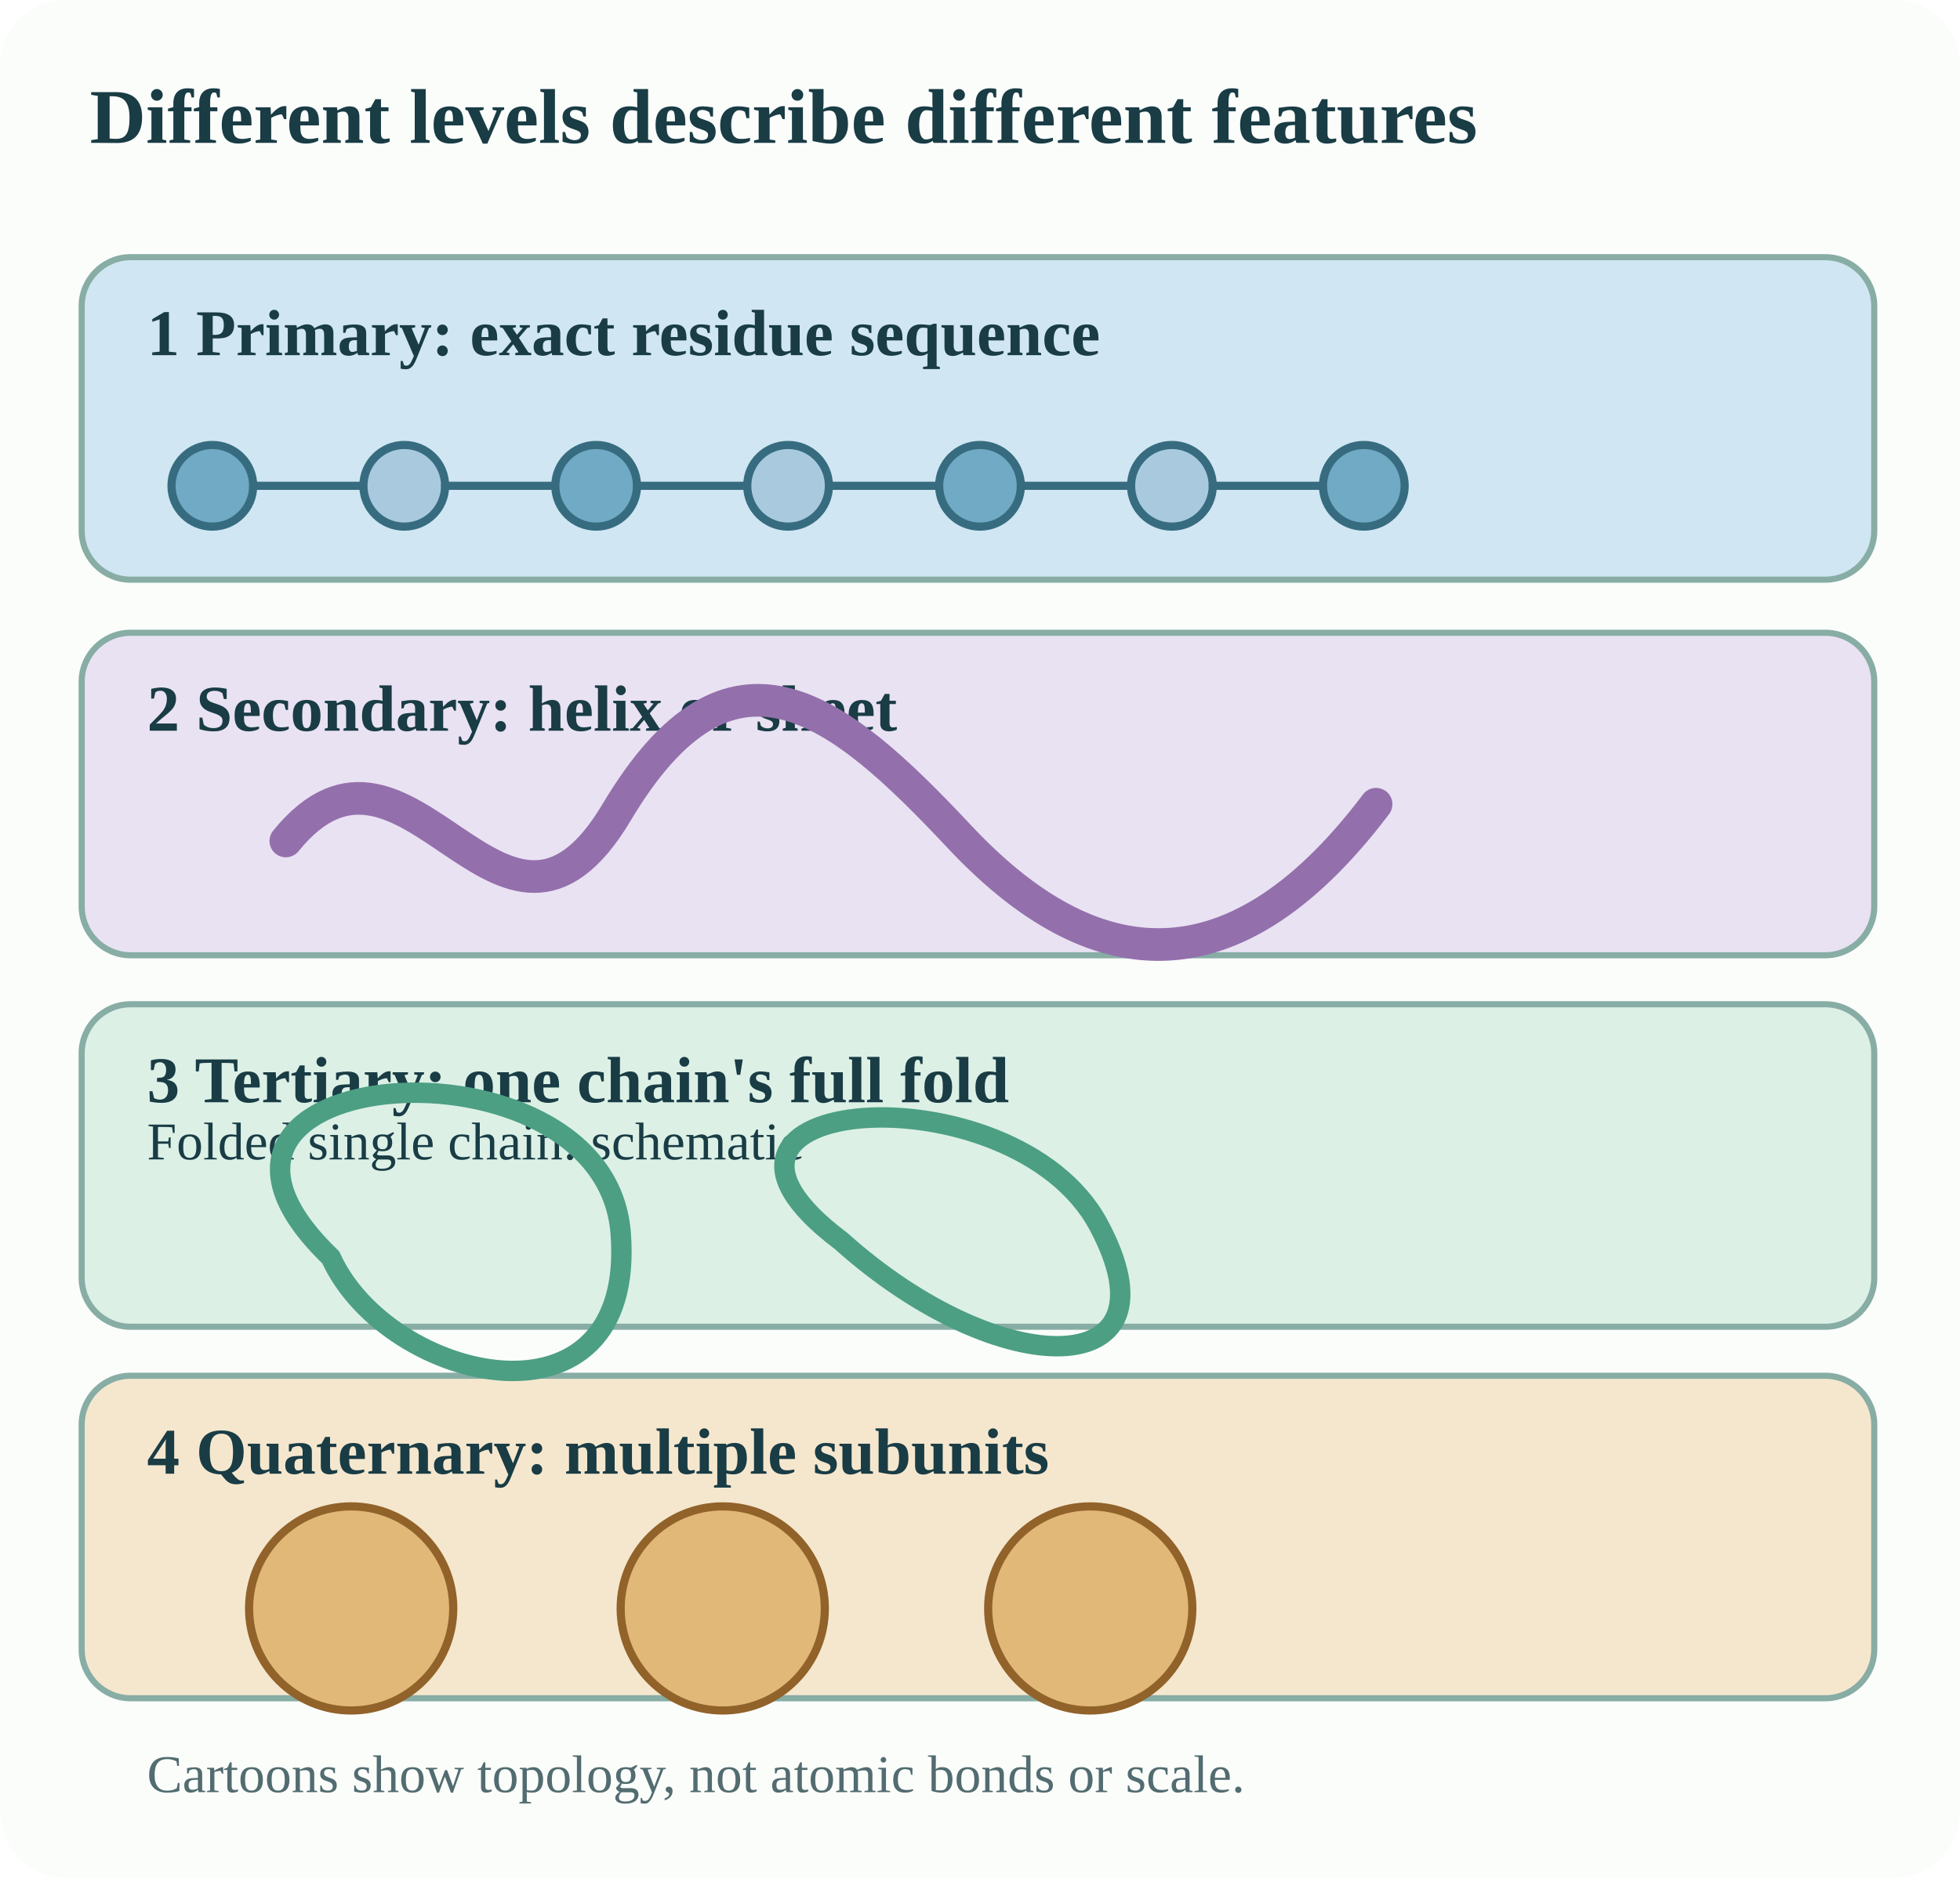
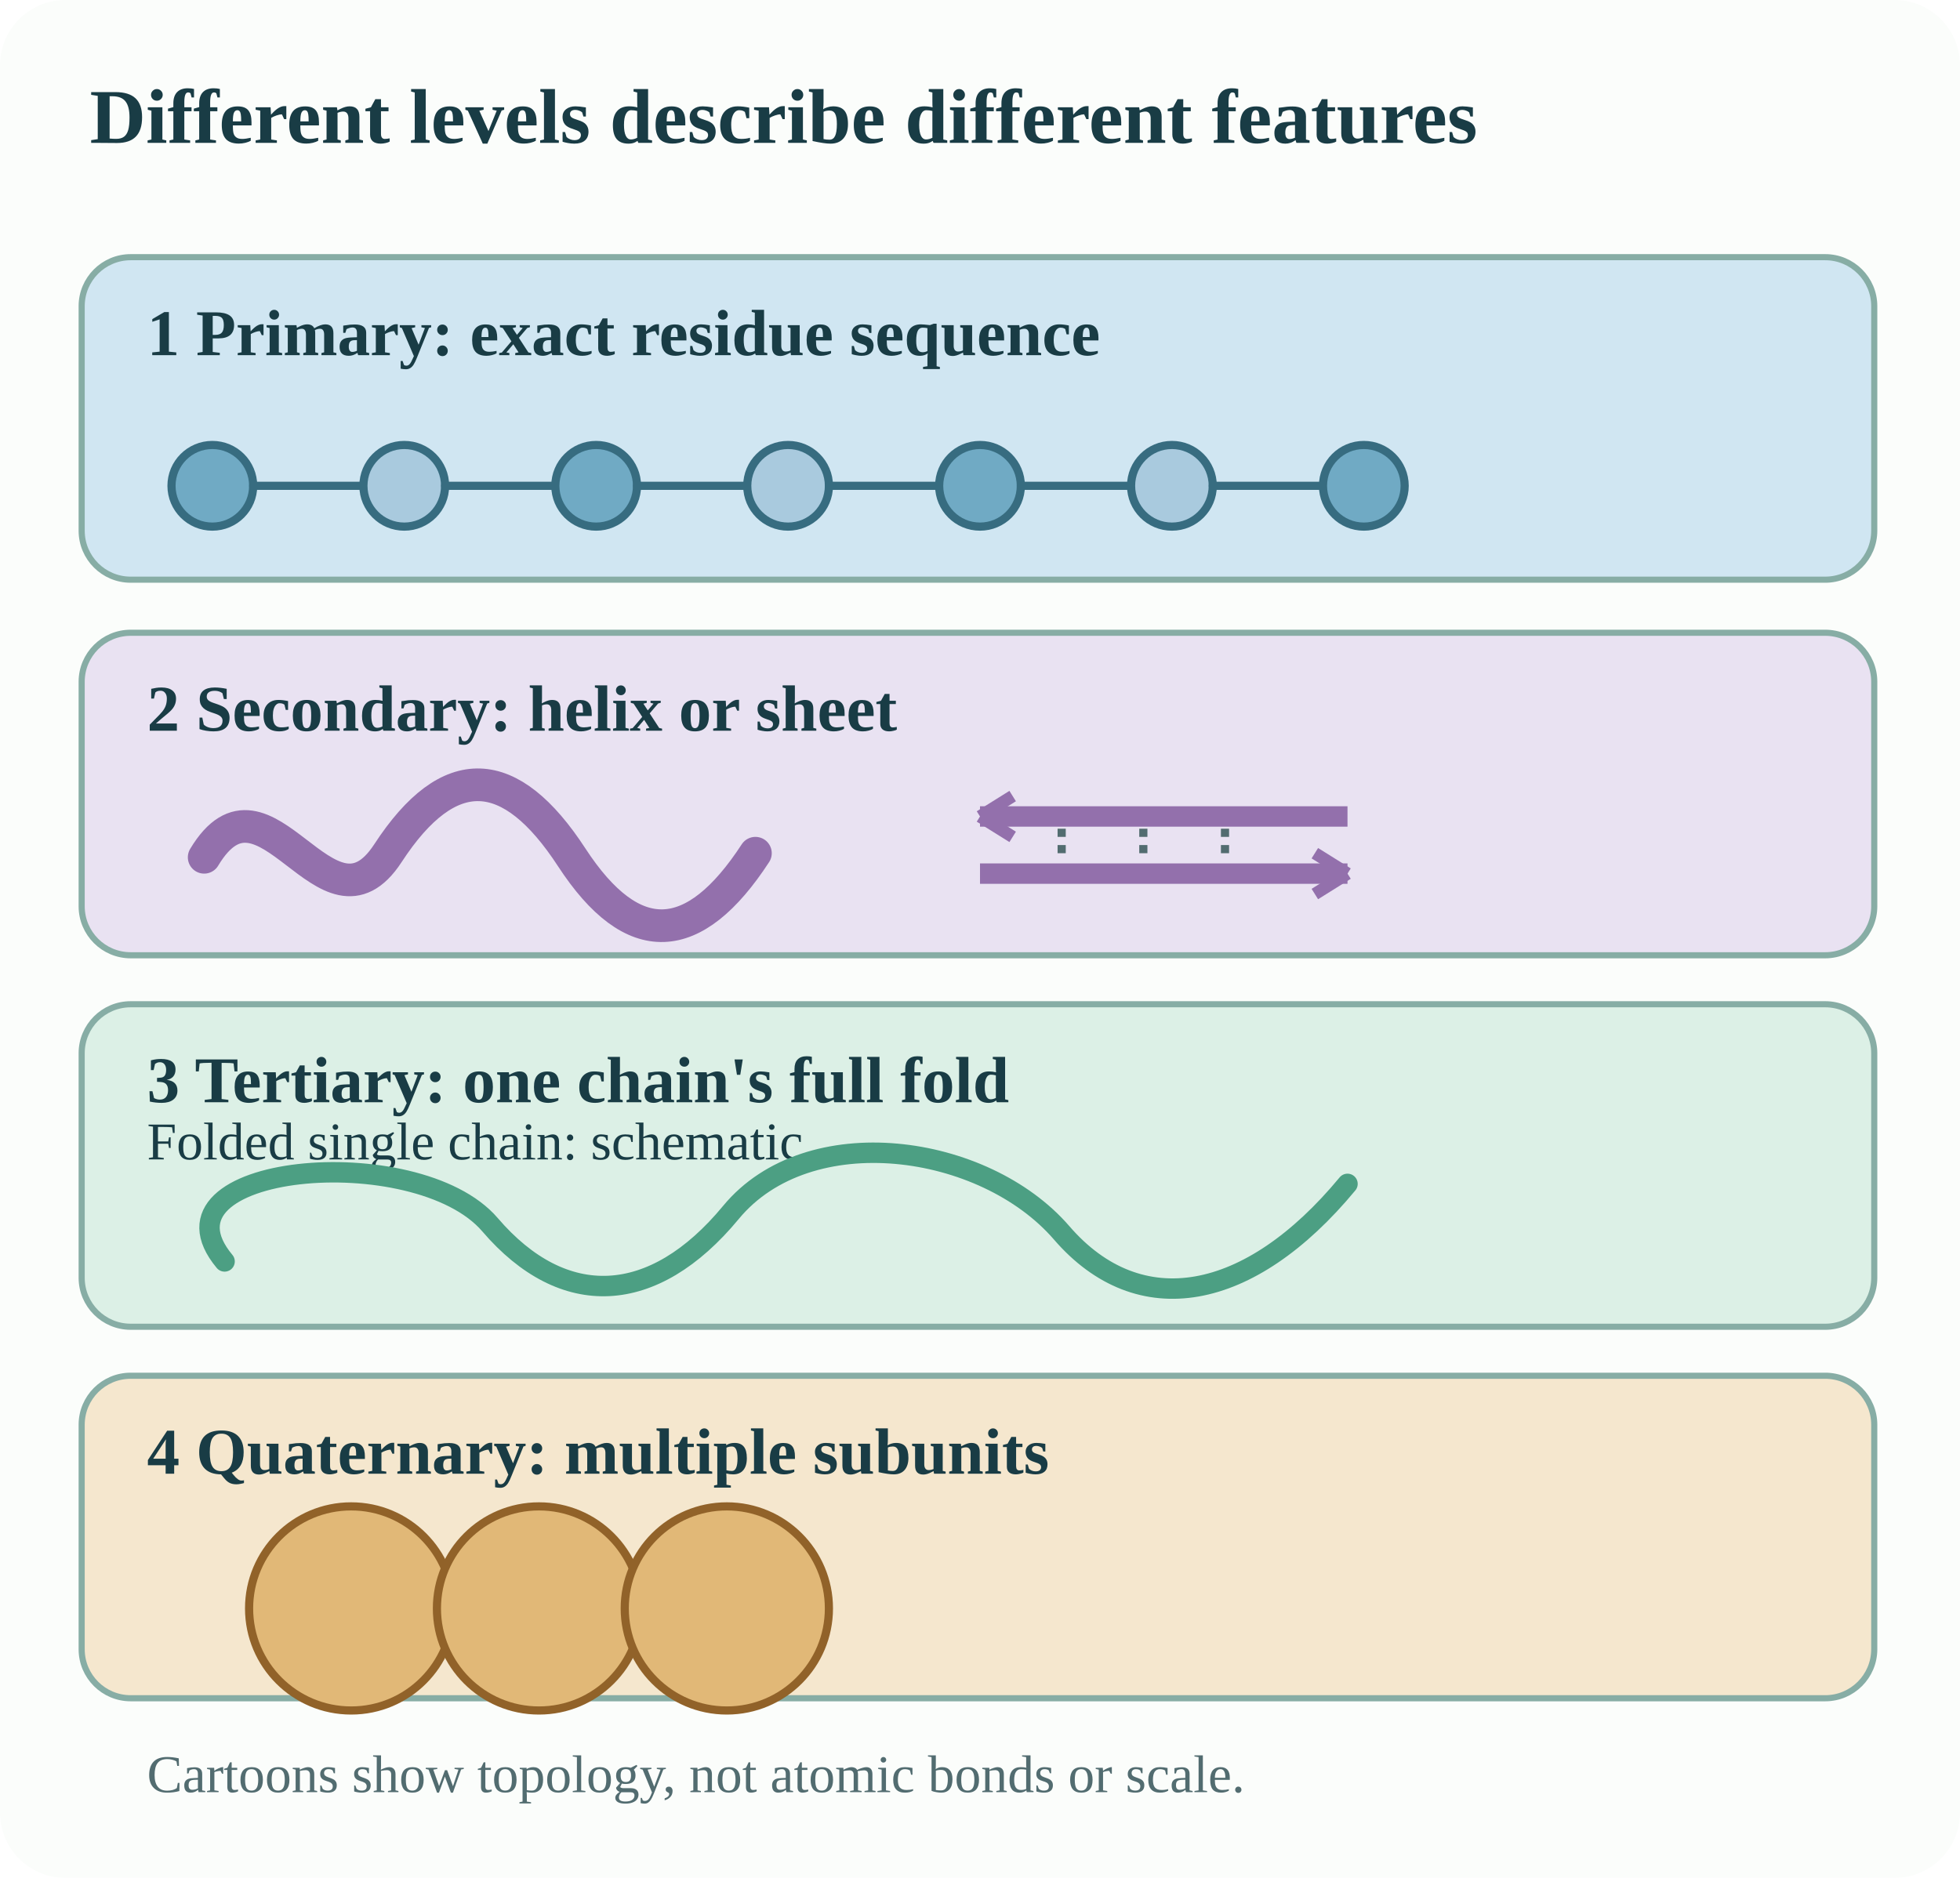
<svg xmlns="http://www.w3.org/2000/svg" role="img" aria-labelledby="figTitle figDesc" viewBox="0 0 480 460" width="480" height="460">
  <rect width="100%" height="100%" rx="16" fill="#fbfdfb" />
  <text x="22" y="35" font-size="19" font-weight="700" text-anchor="start" fill="#193c45">Different levels describe different features</text>
  <rect x="20" y="63" width="439" height="79" rx="12" fill="#d0e6f2" stroke="#87ada5" stroke-width="1.5" />
  <text x="36" y="87" font-size="16" font-weight="700" text-anchor="start" fill="#193c45">1  Primary: exact residue sequence</text>
  <rect x="20" y="155" width="439" height="79" rx="12" fill="#e9e2f2" stroke="#87ada5" stroke-width="1.5" />
  <text x="36" y="179" font-size="16" font-weight="700" text-anchor="start" fill="#193c45">2  Secondary: helix or sheet</text>
  <rect x="20" y="246" width="439" height="79" rx="12" fill="#dcf0e6" stroke="#87ada5" stroke-width="1.5" />
  <text x="36" y="270" font-size="16" font-weight="700" text-anchor="start" fill="#193c45">3  Tertiary: one chain's full fold</text>
  <rect x="20" y="337" width="439" height="79" rx="12" fill="#f5e7ce" stroke="#87ada5" stroke-width="1.5" />
  <text x="36" y="361" font-size="16" font-weight="700" text-anchor="start" fill="#193c45">4  Quaternary: multiple subunits</text>
  <circle cx="52" cy="119" r="10" fill="#70aac4" stroke="#376c80" stroke-width="2" />
  <line x1="62" y1="119" x2="89" y2="119" stroke="#376c80" stroke-width="2" stroke-linecap="round" />
  <circle cx="99" cy="119" r="10" fill="#a9cade" stroke="#376c80" stroke-width="2" />
  <line x1="109" y1="119" x2="136" y2="119" stroke="#376c80" stroke-width="2" stroke-linecap="round" />
  <circle cx="146" cy="119" r="10" fill="#70aac4" stroke="#376c80" stroke-width="2" />
  <line x1="156" y1="119" x2="183" y2="119" stroke="#376c80" stroke-width="2" stroke-linecap="round" />
  <circle cx="193" cy="119" r="10" fill="#a9cade" stroke="#376c80" stroke-width="2" />
  <line x1="203" y1="119" x2="230" y2="119" stroke="#376c80" stroke-width="2" stroke-linecap="round" />
  <circle cx="240" cy="119" r="10" fill="#70aac4" stroke="#376c80" stroke-width="2" />
  <line x1="250" y1="119" x2="277" y2="119" stroke="#376c80" stroke-width="2" stroke-linecap="round" />
  <circle cx="287" cy="119" r="10" fill="#a9cade" stroke="#376c80" stroke-width="2" />
  <line x1="297" y1="119" x2="324" y2="119" stroke="#376c80" stroke-width="2" stroke-linecap="round" />
  <circle cx="334" cy="119" r="10" fill="#70aac4" stroke="#376c80" stroke-width="2" />
-   <path d="M70 206 C100 169 123 246 151 199 S205 173 235 205 S300 246 337 197" stroke="#9370ac" stroke-width="8" fill="none" stroke-linecap="round" />
+   <path d="M50 210 C65 185 80 232 95 209 S125 187 140 210 S170 232 185 209" stroke="#9370ac" stroke-width="8" fill="none" stroke-linecap="round" />
  <text x="36" y="284" font-size="13" font-weight="500" text-anchor="start" fill="#193c45">Folded single chain: schematic</text>
-   <path d="M81 308 C31 260 148 251 152 302 S95 339 81 308 M206 304 C158 268 248 261 269 300 S245 339 206 304" stroke="#4c9f83" stroke-width="5" fill="none" stroke-linecap="round" />
+   <path data-chain="tertiary-single" d="M55 309 C35 285 102 279 120 300 S160 320 179 297 S241 280 260 302 S306 319 330 290" stroke="#4c9f83" stroke-width="5" fill="none" stroke-linecap="round" />
  <circle cx="86" cy="394" r="25" fill="#e1b877" stroke="#916229" stroke-width="2" />
-   <circle cx="177" cy="394" r="25" fill="#e1b877" stroke="#916229" stroke-width="2" />
-   <circle cx="267" cy="394" r="25" fill="#e1b877" stroke="#916229" stroke-width="2" />
+   <circle cx="132" cy="394" r="25" fill="#e1b877" stroke="#916229" stroke-width="2" />
+   <circle cx="178" cy="394" r="25" fill="#e1b877" stroke="#916229" stroke-width="2" />
  <text x="36" y="439" font-size="13" font-weight="500" text-anchor="start" fill="#526c70">Cartoons show topology, not atomic bonds or scale.</text>
+   <path d="M240 200 L330 200 M330 214 L240 214" stroke="#9370ac" stroke-width="5" fill="none" />
+   <path d="M240 200 L248 195 M240 200 L248 205 M330 214 L322 209 M330 214 L322 219" stroke="#9370ac" stroke-width="3" fill="none" />
+   <path d="M260 203 L260 211 M280 203 L280 211 M300 203 L300 211" stroke="#526c70" stroke-width="2" stroke-dasharray="2 2" />
</svg>
